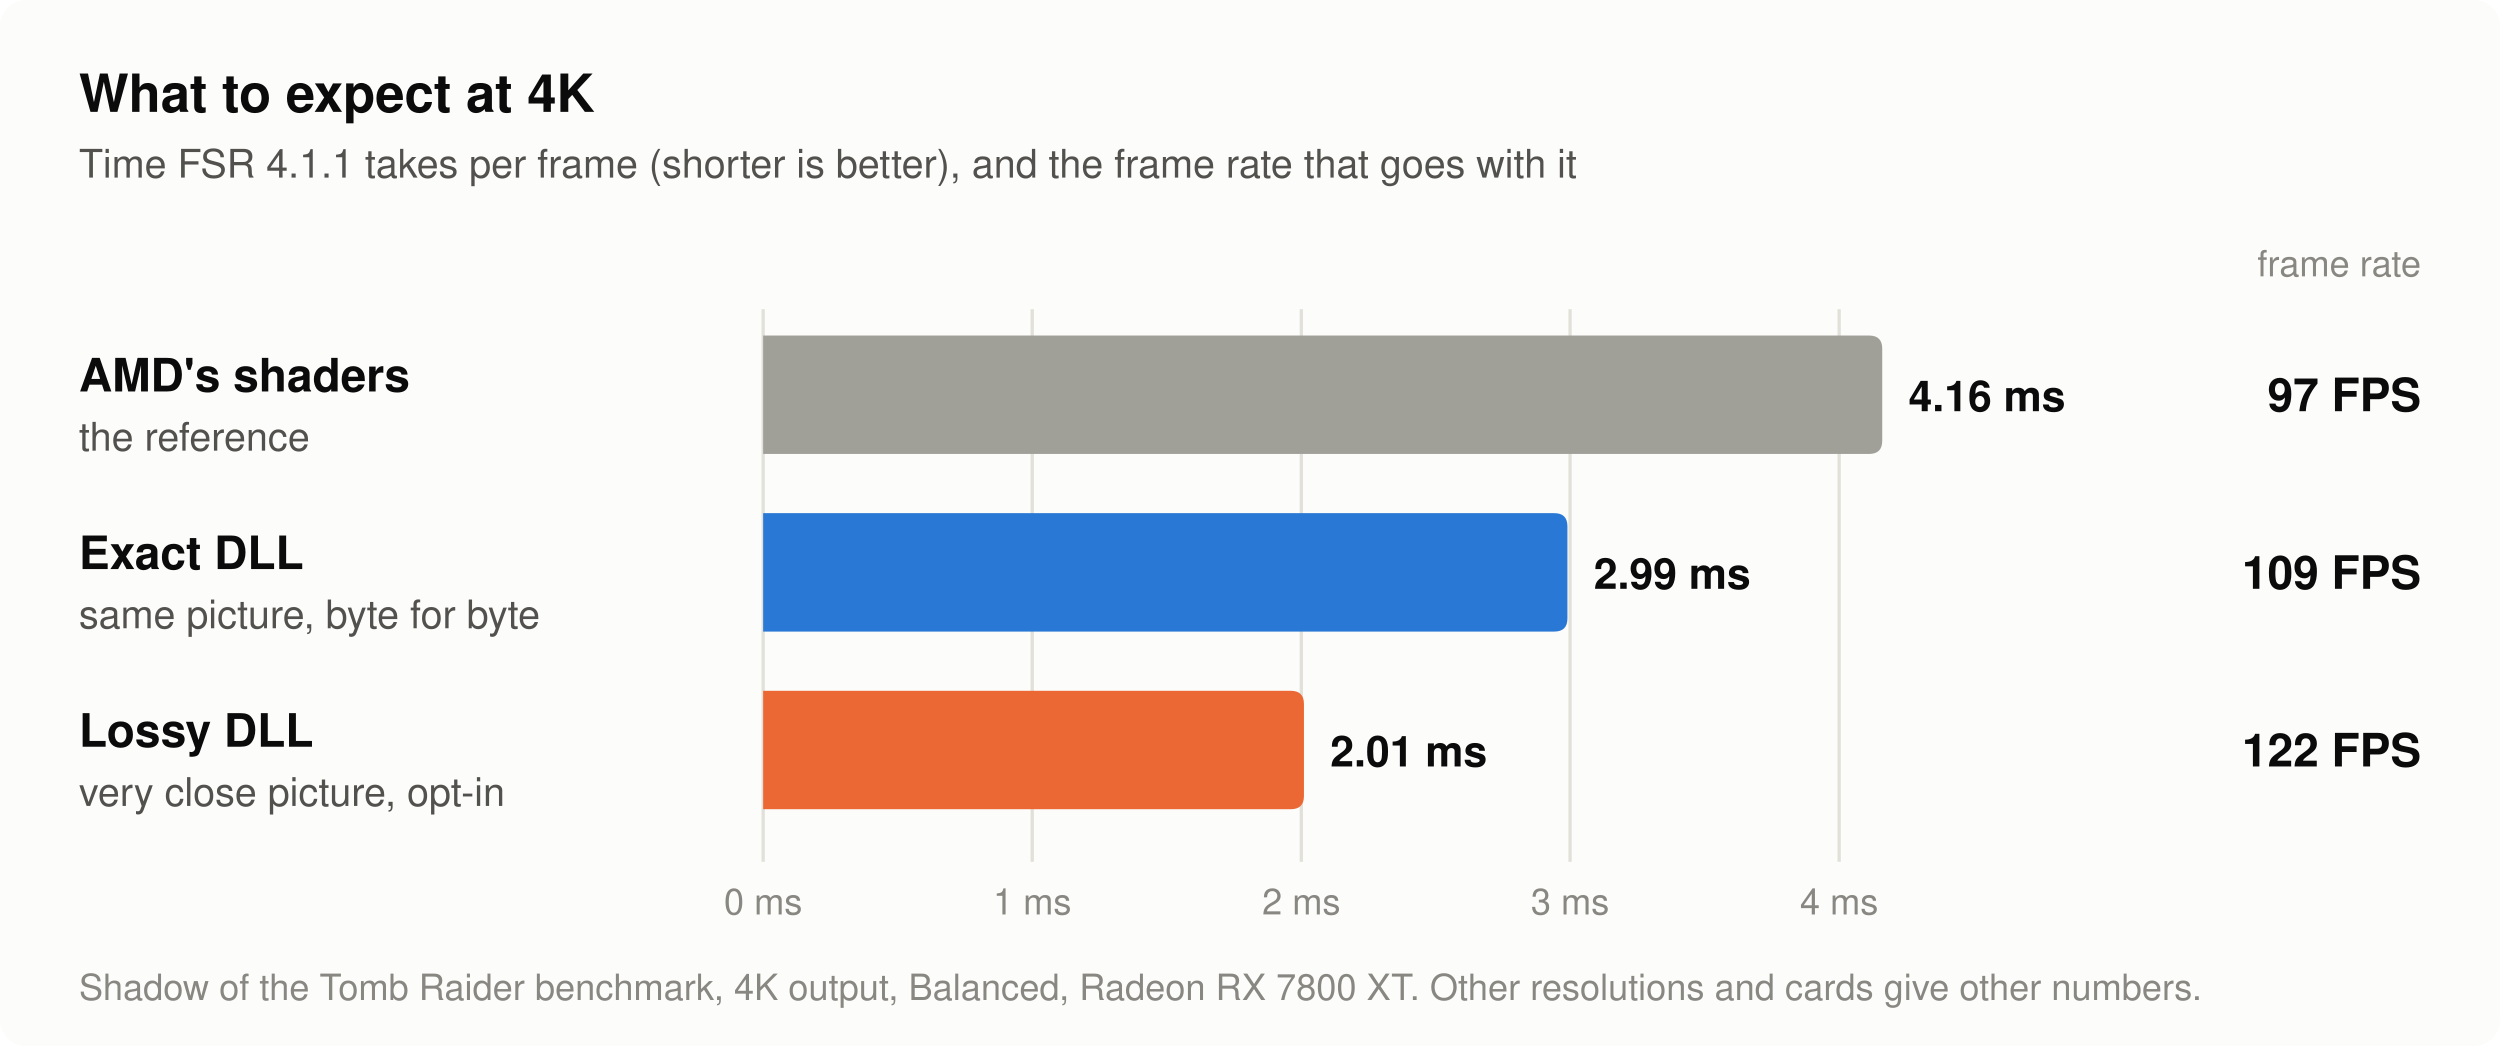
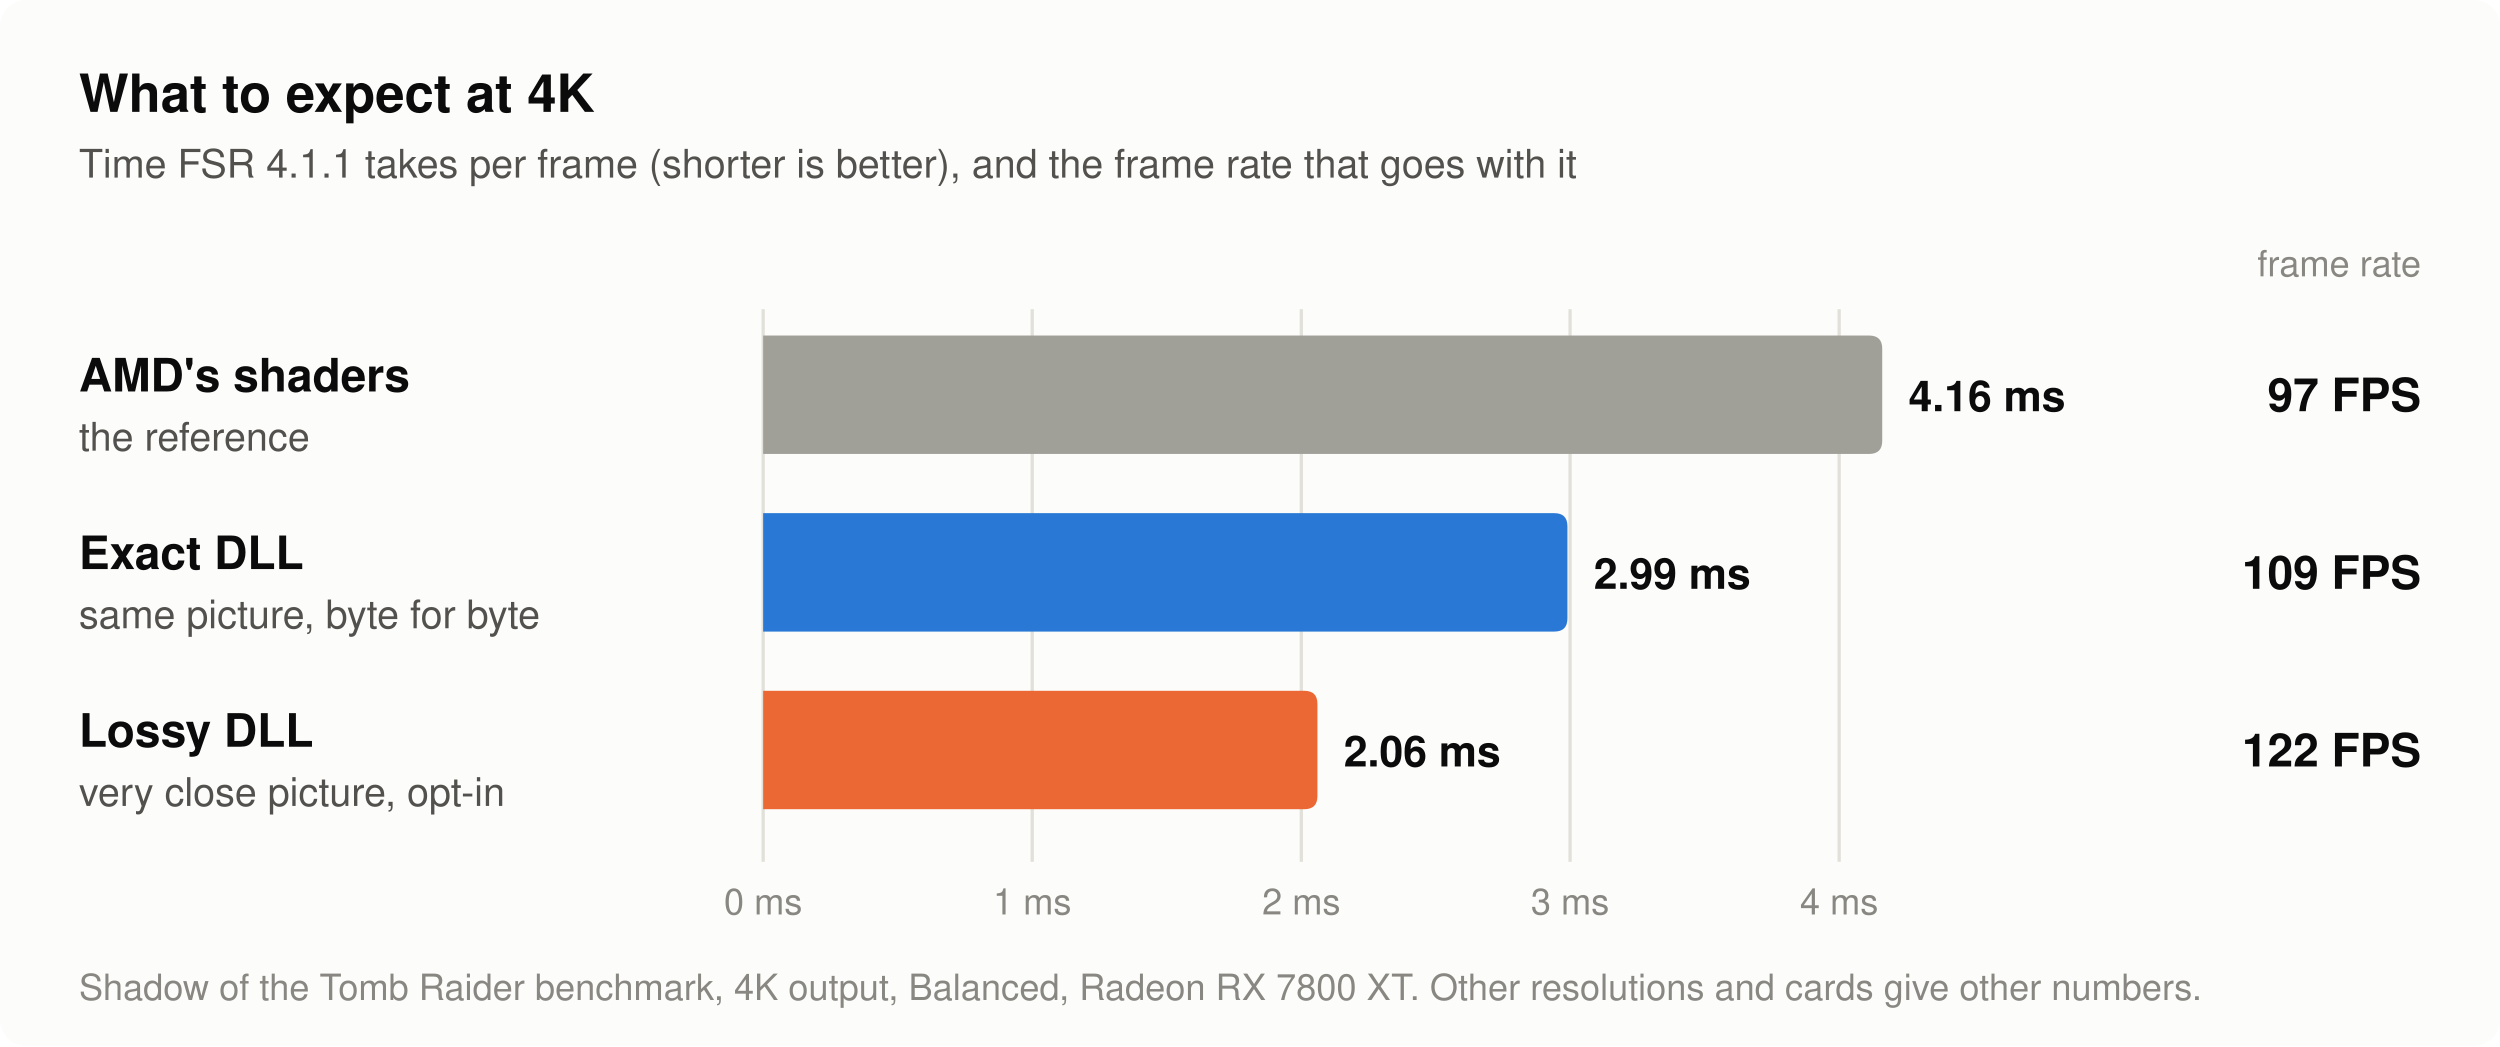
- <svg xmlns="http://www.w3.org/2000/svg" width="760" height="318" viewBox="0 0 760 318" role="img" aria-label="What to expect at 4K on a Radeon RX 7800 XT in Shadow of the Tomb Raider, FSR 4.1.1 Balanced. AMD's shaders: 4.16 milliseconds of upscaling per frame, 97 frames per second, the reference. Exact DLL: 2.99 milliseconds of upscaling per frame, 109 frames per second, same picture, byte for byte. Lossy DLL: 2.01 milliseconds of upscaling per frame, 122 frames per second, very close picture, opt-in. Other resolutions and other cards give other numbers.">
+ <svg xmlns="http://www.w3.org/2000/svg" width="760" height="318" viewBox="0 0 760 318" role="img" aria-label="What to expect at 4K on a Radeon RX 7800 XT in Shadow of the Tomb Raider, FSR 4.1.1 Balanced. AMD's shaders: 4.16 milliseconds of upscaling per frame, 97 frames per second, the reference. Exact DLL: 2.99 milliseconds of upscaling per frame, 109 frames per second, same picture, byte for byte. Lossy DLL: 2.06 milliseconds of upscaling per frame, 122 frames per second, very close picture, opt-in. Other resolutions and other cards give other numbers.">
  <rect width="760" height="318" rx="8" fill="#fcfcfb" />
  <text x="24.0" y="34.0" font-family="-apple-system, 'Segoe UI', Helvetica, Arial, sans-serif" font-size="16" font-weight="600" text-anchor="start" fill="#0b0b0b">What to expect at 4K</text>
  <text x="24.0" y="54.0" font-family="-apple-system, 'Segoe UI', Helvetica, Arial, sans-serif" font-size="12" text-anchor="start" fill="#52514e">Time FSR 4.1.1 takes per frame (shorter is better), and the frame rate that goes with it</text>
  <text x="736.0" y="84.0" font-family="-apple-system, 'Segoe UI', Helvetica, Arial, sans-serif" font-size="11" text-anchor="end" fill="#898781">frame rate</text>
  <line x1="232.0" y1="94" x2="232.0" y2="262" stroke="#e1e0d9" stroke-width="1" />
  <text x="232.0" y="278.0" font-family="-apple-system, 'Segoe UI', Helvetica, Arial, sans-serif" font-size="11" text-anchor="middle" fill="#898781">0 ms</text>
  <line x1="313.8" y1="94" x2="313.8" y2="262" stroke="#e1e0d9" stroke-width="1" />
  <text x="313.8" y="278.0" font-family="-apple-system, 'Segoe UI', Helvetica, Arial, sans-serif" font-size="11" text-anchor="middle" fill="#898781">1 ms</text>
  <line x1="395.6" y1="94" x2="395.6" y2="262" stroke="#e1e0d9" stroke-width="1" />
  <text x="395.6" y="278.0" font-family="-apple-system, 'Segoe UI', Helvetica, Arial, sans-serif" font-size="11" text-anchor="middle" fill="#898781">2 ms</text>
  <line x1="477.3" y1="94" x2="477.3" y2="262" stroke="#e1e0d9" stroke-width="1" />
  <text x="477.3" y="278.0" font-family="-apple-system, 'Segoe UI', Helvetica, Arial, sans-serif" font-size="11" text-anchor="middle" fill="#898781">3 ms</text>
  <line x1="559.1" y1="94" x2="559.1" y2="262" stroke="#e1e0d9" stroke-width="1" />
  <text x="559.1" y="278.0" font-family="-apple-system, 'Segoe UI', Helvetica, Arial, sans-serif" font-size="11" text-anchor="middle" fill="#898781">4 ms</text>
  <text x="24.0" y="119.0" font-family="-apple-system, 'Segoe UI', Helvetica, Arial, sans-serif" font-size="14" font-weight="600" text-anchor="start" fill="#0b0b0b">AMD's shaders</text>
  <text x="24.0" y="137.0" font-family="-apple-system, 'Segoe UI', Helvetica, Arial, sans-serif" font-size="12" text-anchor="start" fill="#52514e">the reference</text>
  <path d="M232,102 H568.2 Q572.2,102 572.2,106 V134 Q572.2,138 568.2,138 H232 Z" fill="#a09f98" />
  <text x="580.2" y="125.0" font-family="-apple-system, 'Segoe UI', Helvetica, Arial, sans-serif" font-size="13" font-weight="600" text-anchor="start" fill="#0b0b0b">4.16 ms</text>
  <text x="736.0" y="125.0" font-family="-apple-system, 'Segoe UI', Helvetica, Arial, sans-serif" font-size="14" font-weight="600" text-anchor="end" fill="#0b0b0b">97 FPS</text>
  <text x="24.0" y="173.0" font-family="-apple-system, 'Segoe UI', Helvetica, Arial, sans-serif" font-size="14" font-weight="600" text-anchor="start" fill="#0b0b0b">Exact DLL</text>
  <text x="24.0" y="191.0" font-family="-apple-system, 'Segoe UI', Helvetica, Arial, sans-serif" font-size="12" text-anchor="start" fill="#52514e">same picture, byte for byte</text>
  <path d="M232,156 H472.5 Q476.5,156 476.5,160 V188 Q476.5,192 472.5,192 H232 Z" fill="#2a78d6" />
  <text x="484.5" y="179.0" font-family="-apple-system, 'Segoe UI', Helvetica, Arial, sans-serif" font-size="13" font-weight="600" text-anchor="start" fill="#0b0b0b">2.99 ms</text>
  <text x="736.0" y="179.0" font-family="-apple-system, 'Segoe UI', Helvetica, Arial, sans-serif" font-size="14" font-weight="600" text-anchor="end" fill="#0b0b0b">109 FPS</text>
  <text x="24.0" y="227.0" font-family="-apple-system, 'Segoe UI', Helvetica, Arial, sans-serif" font-size="14" font-weight="600" text-anchor="start" fill="#0b0b0b">Lossy DLL</text>
  <text x="24.0" y="245.0" font-family="-apple-system, 'Segoe UI', Helvetica, Arial, sans-serif" font-size="12" text-anchor="start" fill="#52514e">very close picture, opt-in</text>
-   <path d="M232,210 H392.4 Q396.4,210 396.4,214 V242 Q396.4,246 392.4,246 H232 Z" fill="#eb6834" />
-   <text x="404.4" y="233.0" font-family="-apple-system, 'Segoe UI', Helvetica, Arial, sans-serif" font-size="13" font-weight="600" text-anchor="start" fill="#0b0b0b">2.01 ms</text>
+   <path d="M232,210 H396.5 Q400.5,210 400.5,214 V242 Q400.5,246 396.5,246 H232 Z" fill="#eb6834" />
+   <text x="408.5" y="233.0" font-family="-apple-system, 'Segoe UI', Helvetica, Arial, sans-serif" font-size="13" font-weight="600" text-anchor="start" fill="#0b0b0b">2.06 ms</text>
  <text x="736.0" y="233.0" font-family="-apple-system, 'Segoe UI', Helvetica, Arial, sans-serif" font-size="14" font-weight="600" text-anchor="end" fill="#0b0b0b">122 FPS</text>
  <text x="24.0" y="304.0" font-family="-apple-system, 'Segoe UI', Helvetica, Arial, sans-serif" font-size="11" text-anchor="start" fill="#898781">Shadow of the Tomb Raider benchmark, 4K output, Balanced, Radeon RX 7800 XT. Other resolutions and cards give other numbers.</text>
</svg>
